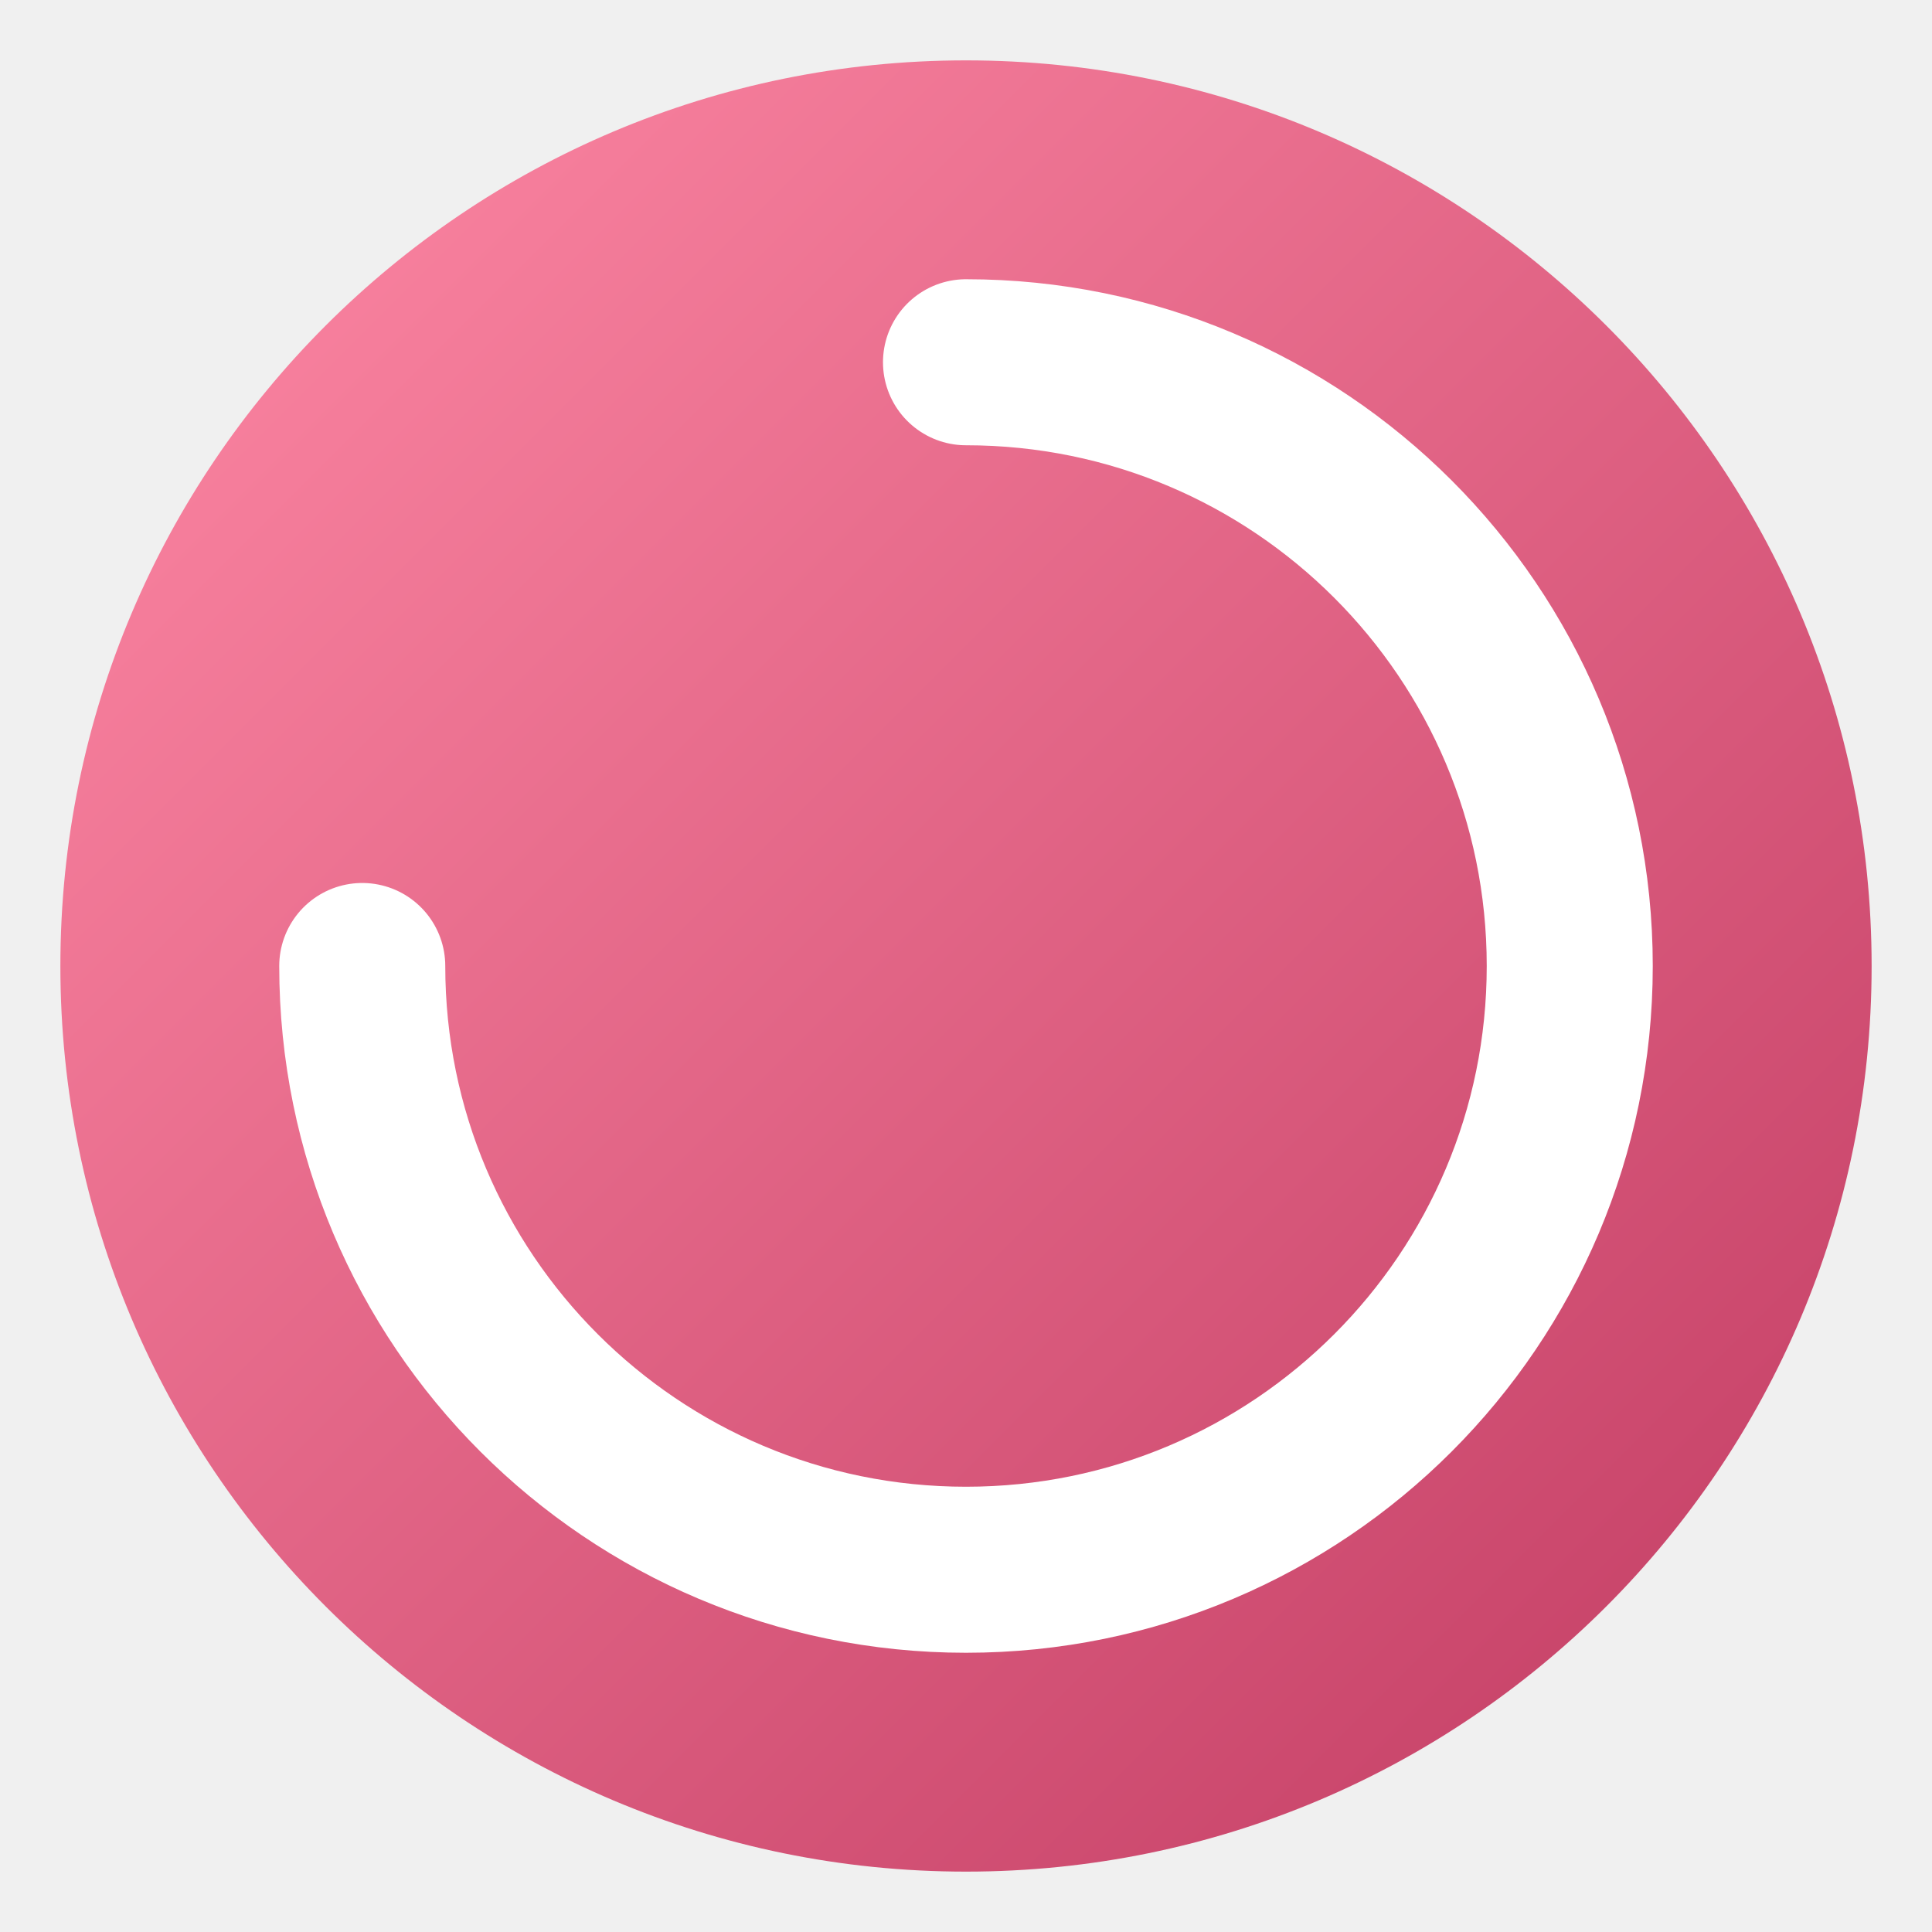
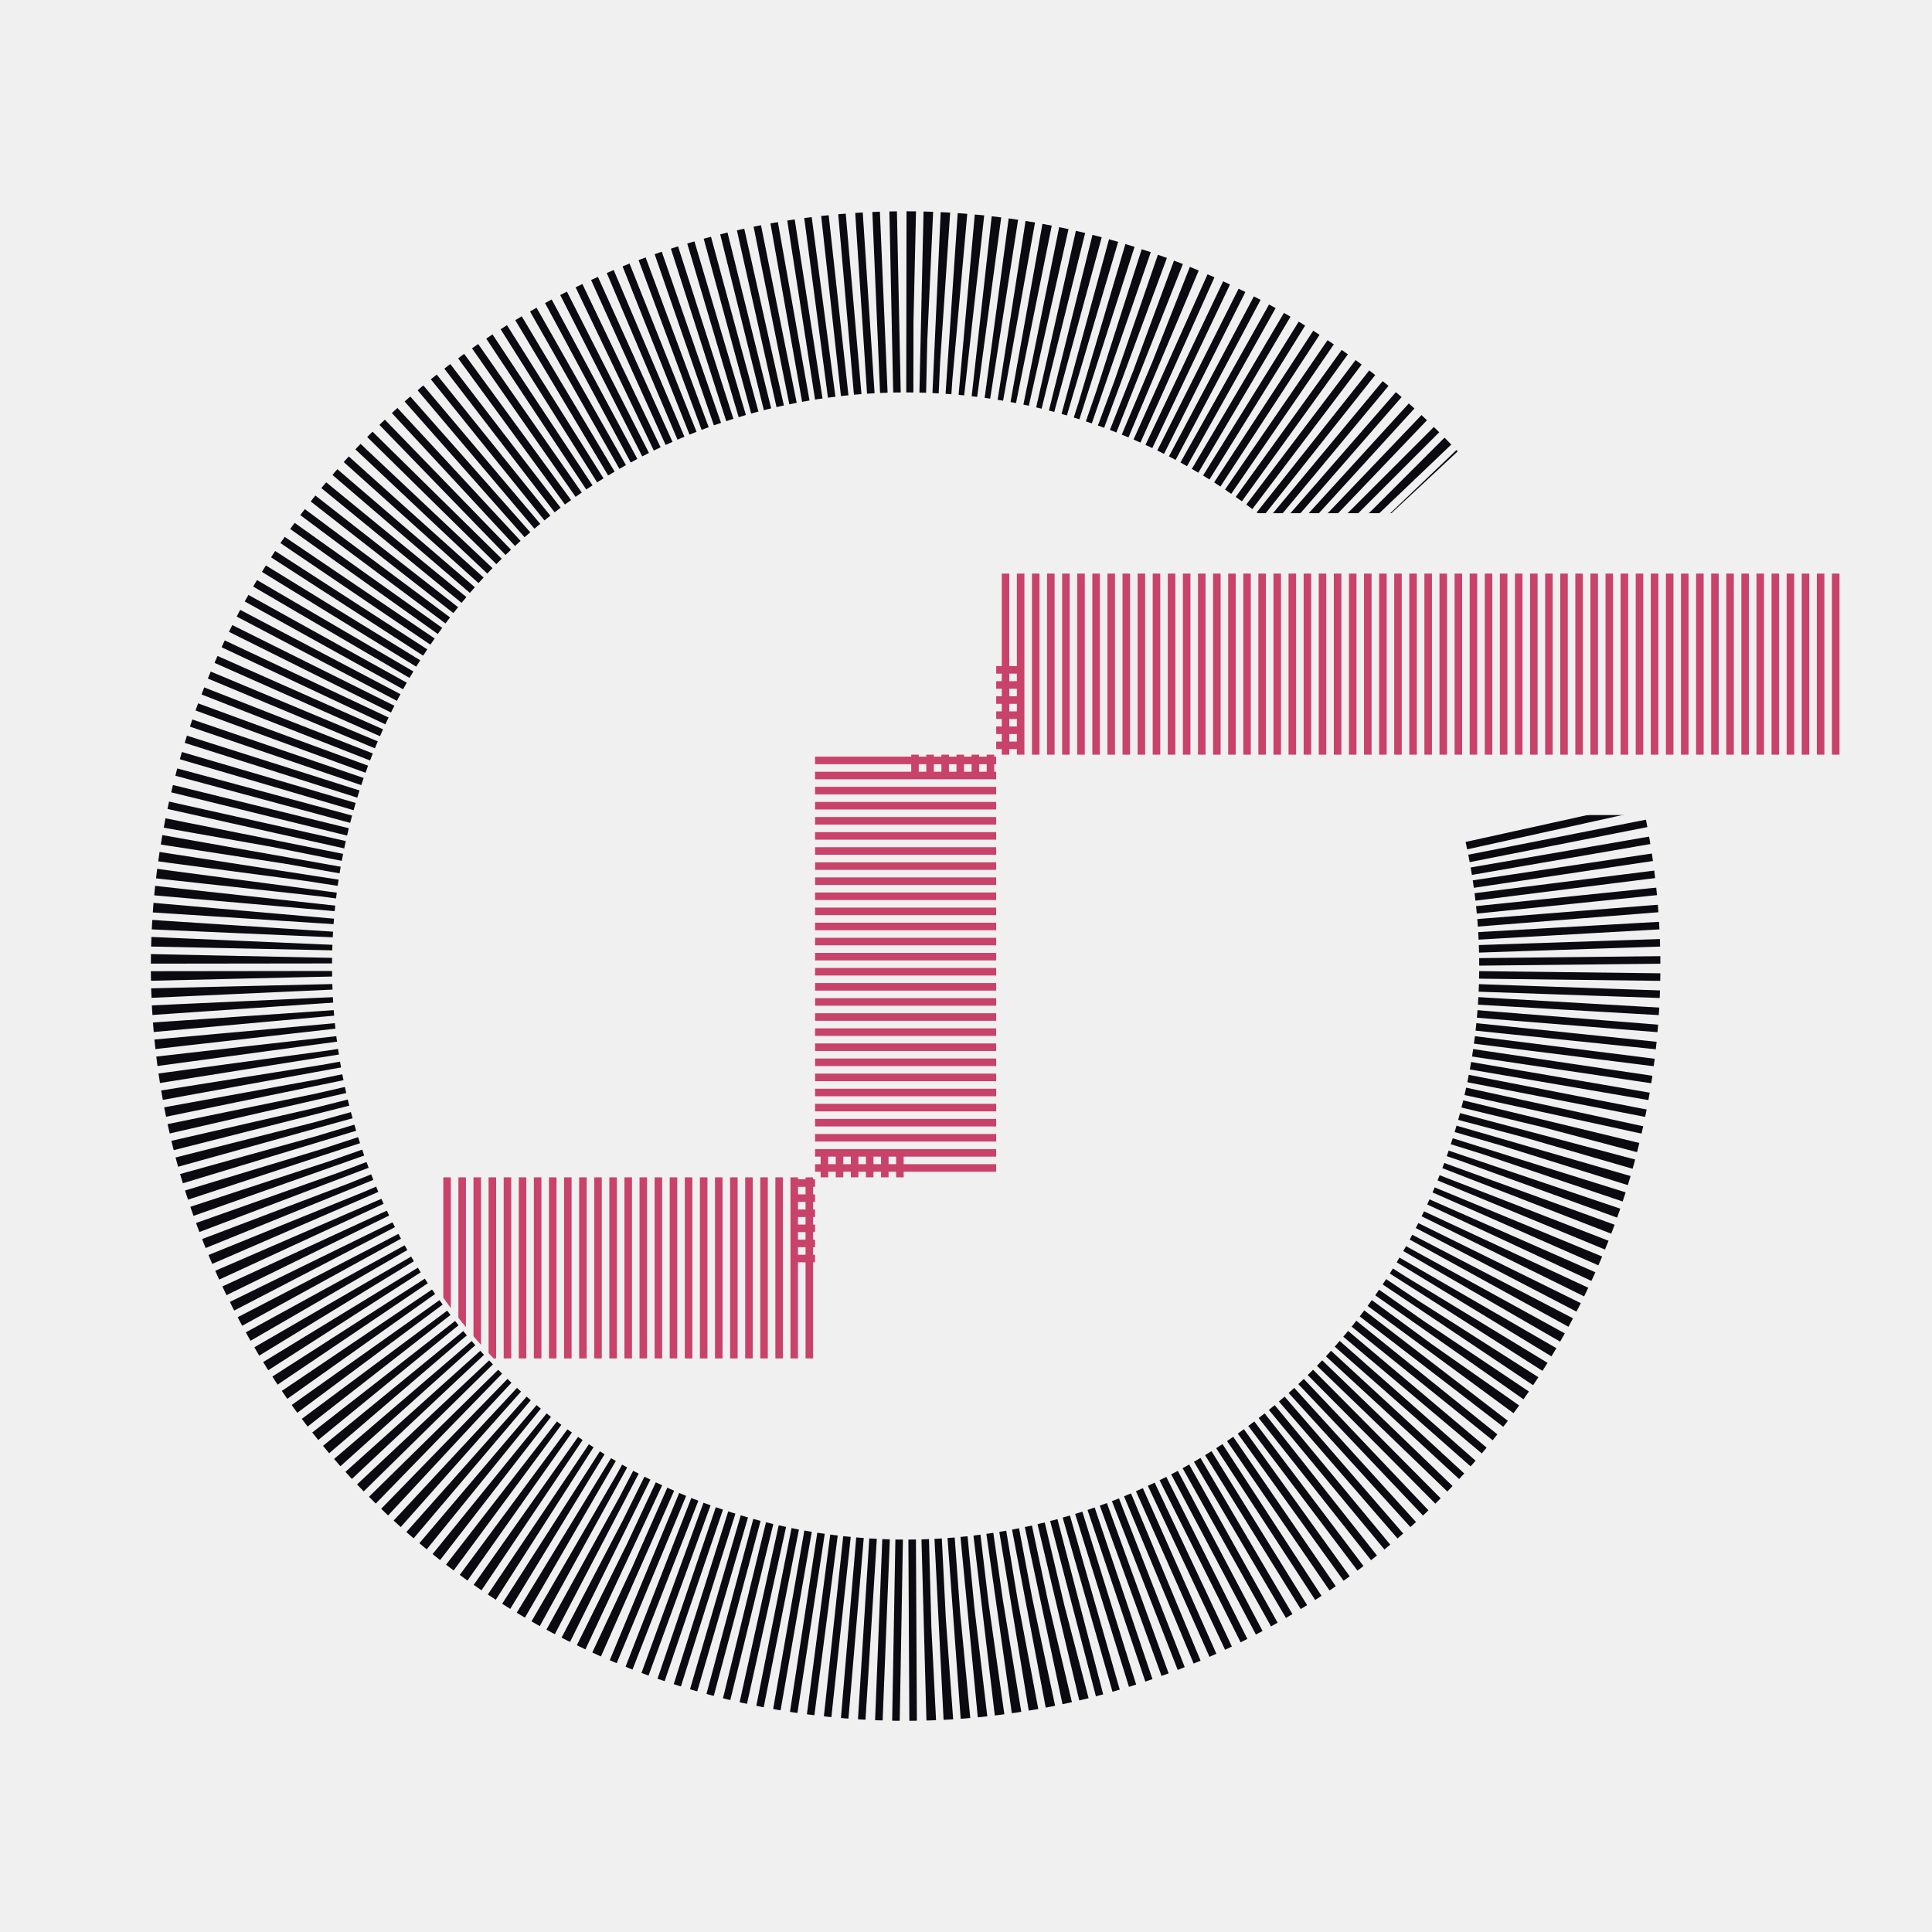
<svg xmlns="http://www.w3.org/2000/svg" viewBox="0 0 256 256" width="160" height="160" role="img" aria-label="TDJ">
  <defs>
-     <linearGradient id="g" x1="0" y1="0" x2="1" y2="1">
-       <stop offset="0" stop-color="#ff8aa6" />
-       <stop offset="1" stop-color="#c13b62" />
-     </linearGradient>
+     <mask id="mr">
+       <path d="M205.7 108 A88 88 0 1 1 184.37 68" fill="none" stroke="#fff" stroke-width="30" pathLength="1" stroke-dasharray="1" stroke-dashoffset="1">
+         <animate attributeName="stroke-dashoffset" values="1;1;0;0;0;1" keyTimes="0;0.05;0.4;0.85;0.9;1" calcMode="spline" keySplines="0 0 1 1;.4 0 .2 1;0 0 1 1;0 0 1 1;.4 0 .6 1" dur="6s" repeatCount="indefinite" />
+       </path>
+     </mask>
+     <mask id="ml">
+       <path d="M57.74 168 H120 V88 H244" fill="none" stroke="#fff" stroke-width="30" pathLength="1" stroke-dasharray="1" stroke-dashoffset="1">
+         <animate attributeName="stroke-dashoffset" values="1;1;0;0;0;1" keyTimes="0;0.3;0.55;0.85;0.9;1" calcMode="spline" keySplines="0 0 1 1;.3 0 .1 1;0 0 1 1;0 0 1 1;.4 0 .6 1" dur="6s" repeatCount="indefinite" />
+       </path>
+     </mask>
  </defs>
-   <circle cx="128" cy="128" r="120" fill="url(#g)" />
-   <g>
-     <path d="M128 48 A80 80 0 1 1 48 128" fill="none" stroke="#fff" stroke-width="22" stroke-linecap="round" />
-     <animateTransform attributeName="transform" type="rotate" from="0 128 128" to="360 128 128" dur="9s" repeatCount="indefinite" />
-   </g>
-   <path d="M66 172 H110 V128 H154 V84 H190" fill="none" stroke="#fff" stroke-width="22" stroke-linecap="round" stroke-linejoin="round" stroke-dasharray="260" stroke-dashoffset="260">
-     <animate attributeName="stroke-dashoffset" values="260;0;0;260" keyTimes="0;0.35;0.8;1" dur="4s" repeatCount="indefinite" />
-   </path>
+   <path fill="#0B0A10" mask="url(#mr)" d="M217.98 108 A100 100 0 1 1 200 68 L166.65 68 A76 76 0 1 0 193.32 108 Z" />
+   <path fill="#C9426A" mask="url(#ml)" d="M49.99 156 H132 V76 H244 V100 H108 V180 H65.4 A75.4 75.4 0 0 1 49.99 156 Z" />
</svg>
